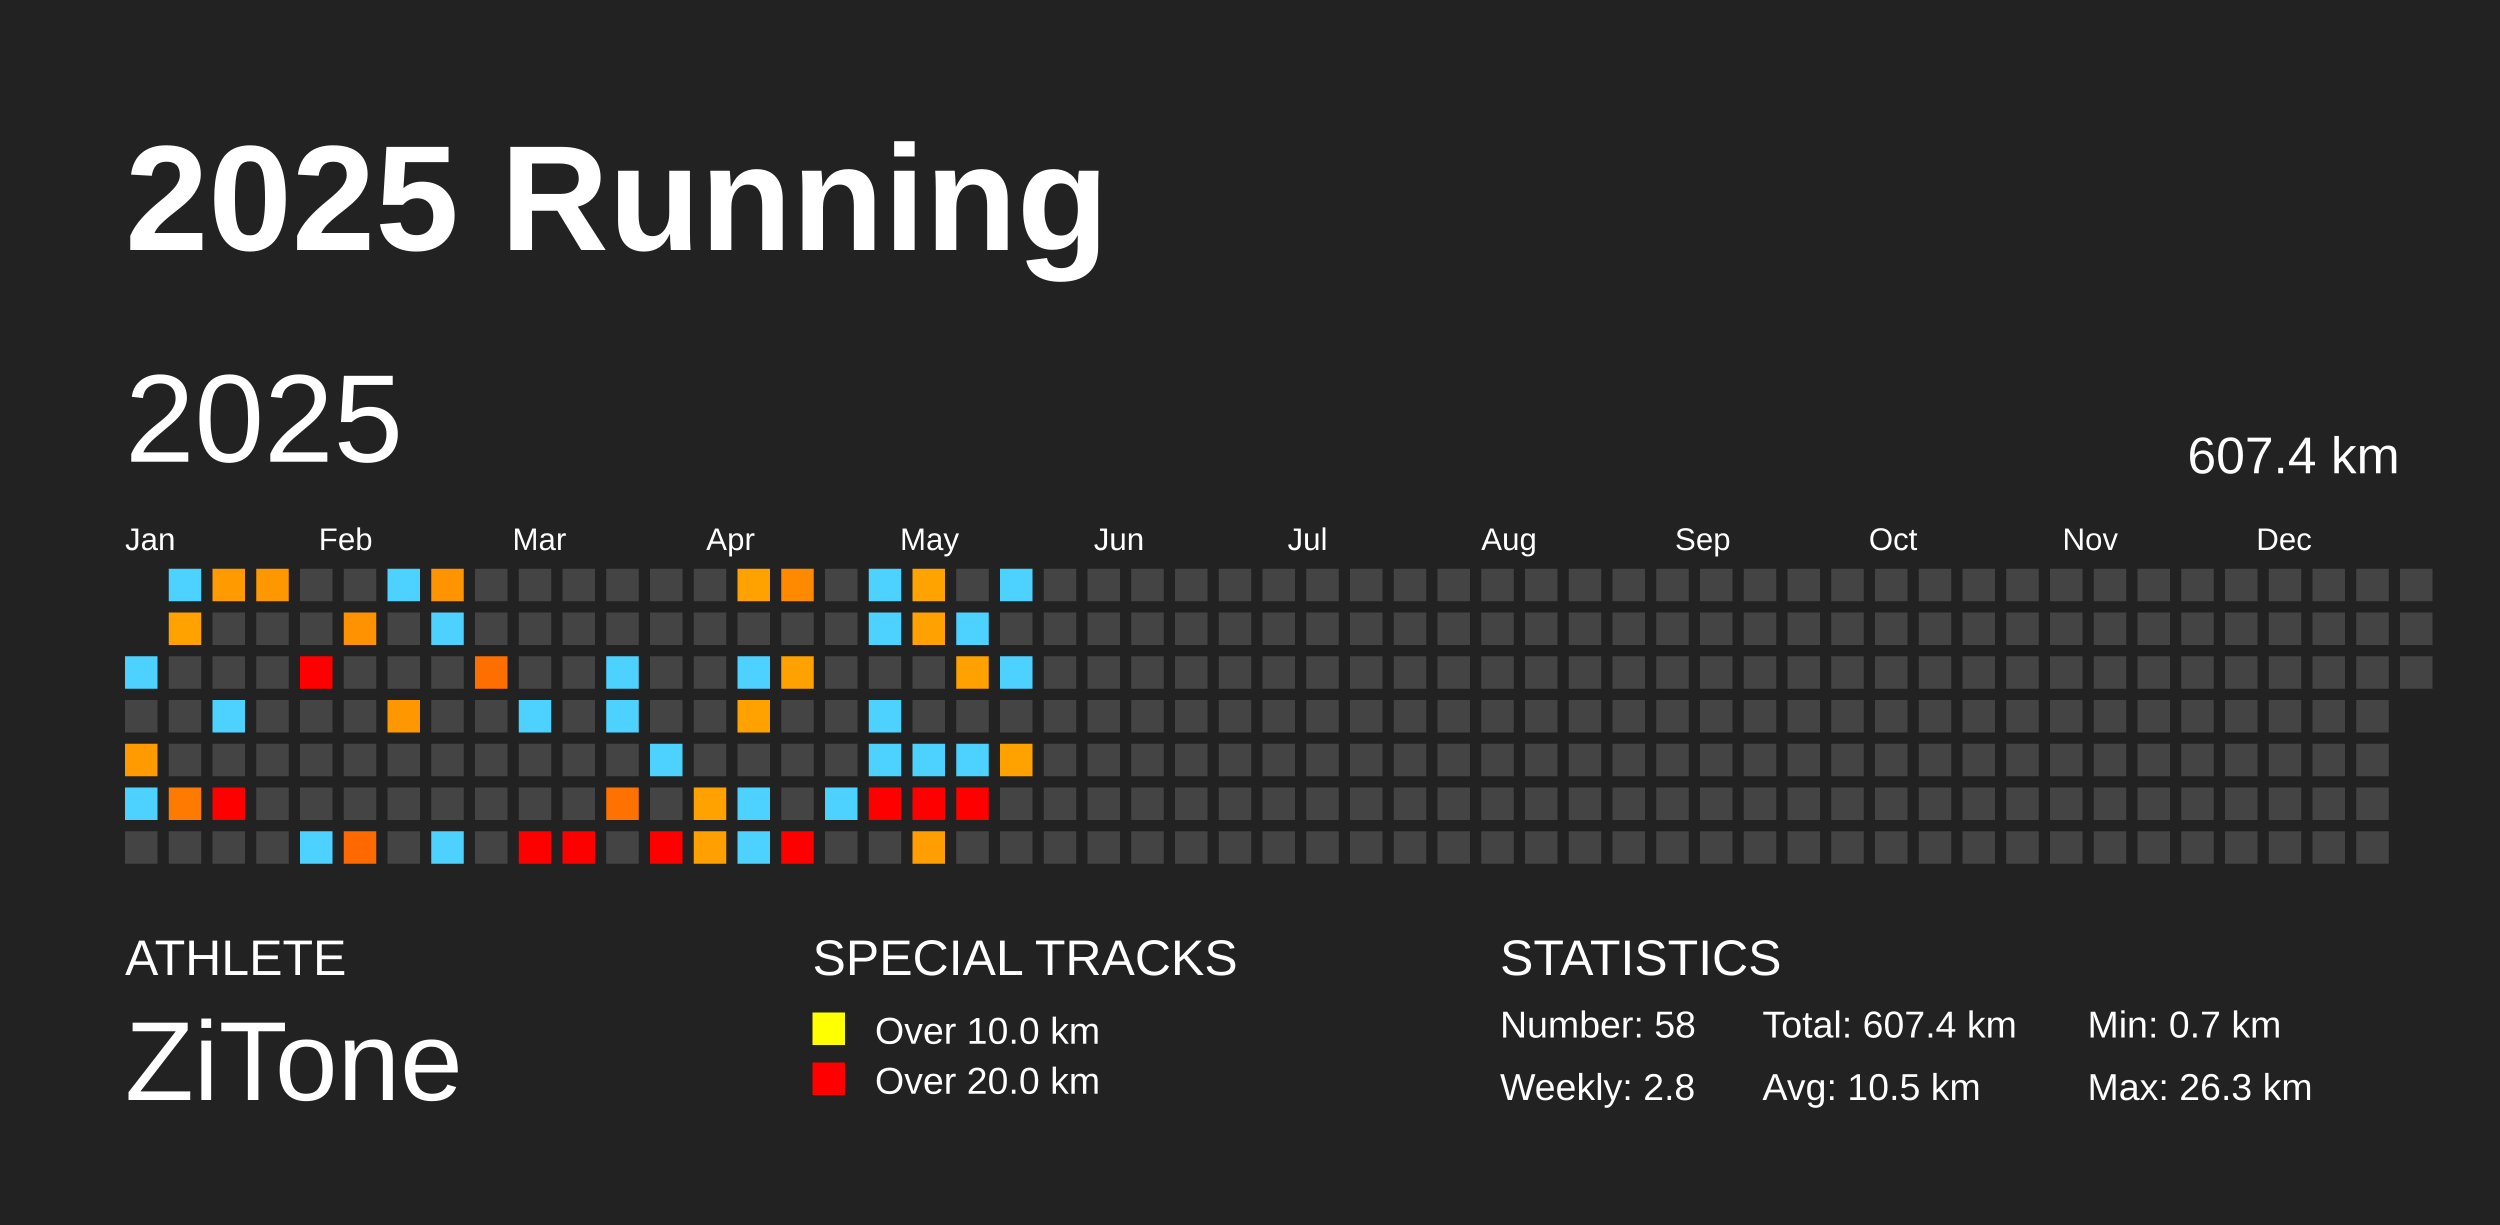
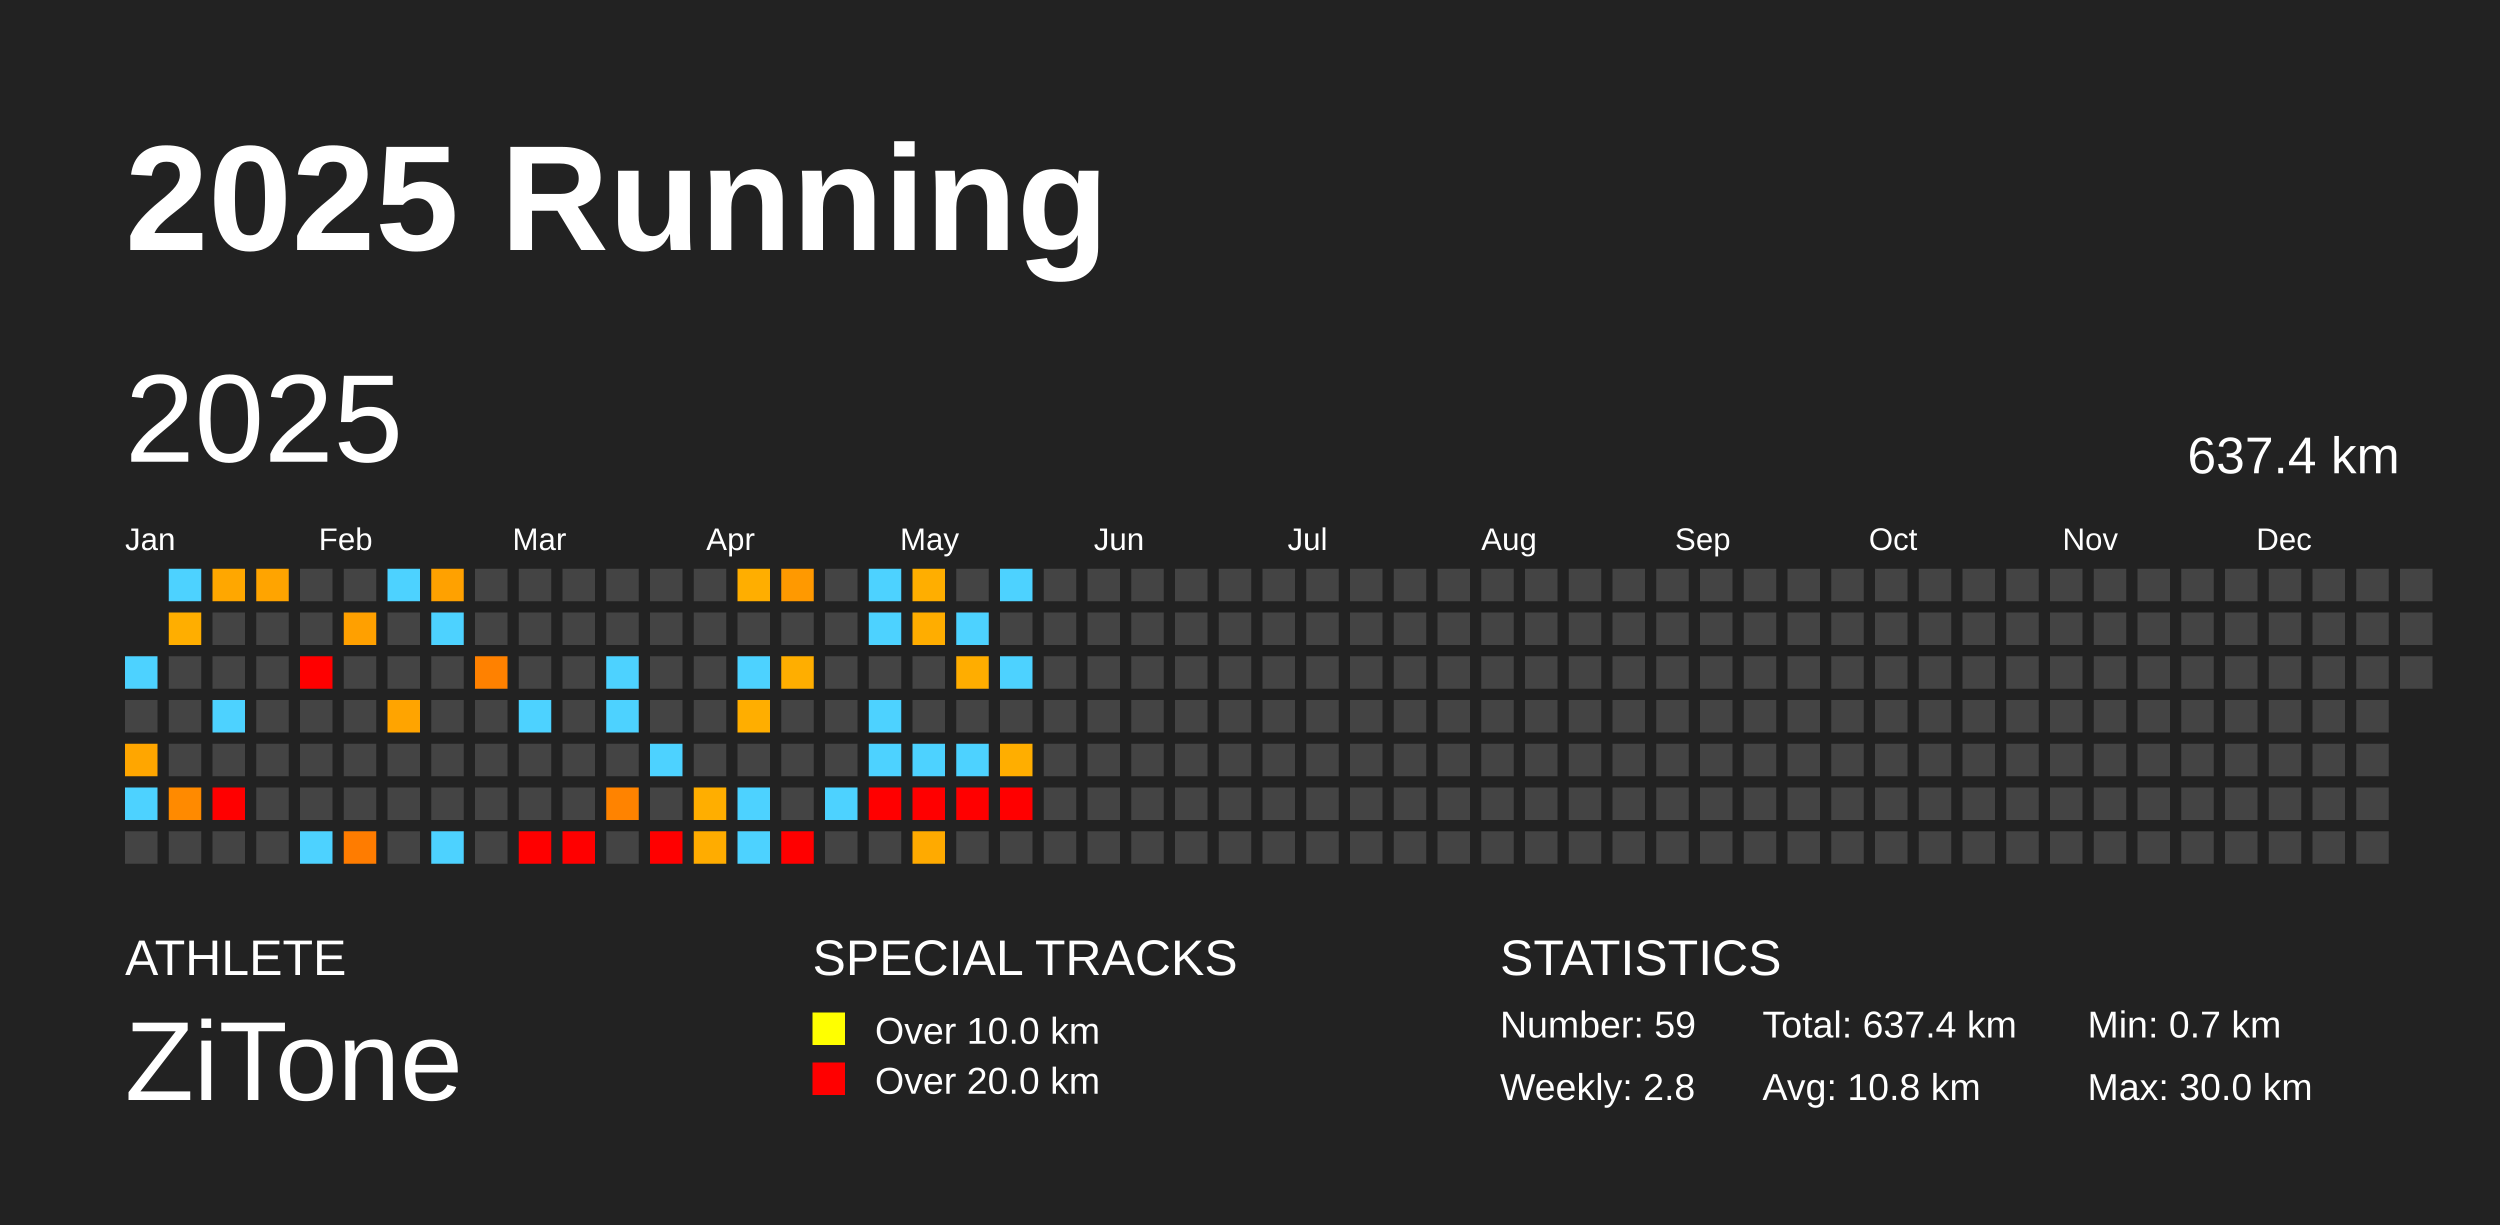
<svg xmlns="http://www.w3.org/2000/svg" baseProfile="full" height="98mm" version="1.1" viewBox="0,0,200,98" width="200mm">
  <defs />
  <rect fill="#222222" height="98" width="200" x="0" y="0" />
  <text fill="#FFFFFF" style="font-size:12px; font-family:Arial; font-weight:bold;" x="10" y="20">2025 Running</text>
  <text fill="#FFFFFF" style="font-size:4px; font-family:Arial" x="10" y="78">ATHLETE</text>
  <text fill="#FFFFFF" style="font-size:9px; font-family:Arial" x="10" y="88">ZiTone</text>
  <text fill="#FFFFFF" style="font-size:4px; font-family:Arial" x="65" y="78">SPECIAL TRACKS</text>
  <rect fill="yellow" height="2.6" width="2.6" x="65" y="81" />
  <text fill="#FFFFFF" style="font-size:3px; font-family:Arial" x="70" y="83.5">Over 10.0 km</text>
  <rect fill="red" height="2.6" width="2.6" x="65" y="85" />
  <text fill="#FFFFFF" style="font-size:3px; font-family:Arial" x="70" y="87.5">Over 20.0 km</text>
  <text fill="#FFFFFF" style="font-size:4px; font-family:Arial" x="120" y="78">STATISTICS</text>
-   <text fill="#FFFFFF" style="font-size:3px; font-family:Arial" x="120" y="83">Number: 58</text>
+   <text fill="#FFFFFF" style="font-size:3px; font-family:Arial" x="120" y="83">Number: 59</text>
  <text fill="#FFFFFF" style="font-size:3px; font-family:Arial" x="120" y="88">Weekly: 2.8</text>
-   <text fill="#FFFFFF" style="font-size:3px; font-family:Arial" x="141" y="83">Total: 607.4 km</text>
-   <text fill="#FFFFFF" style="font-size:3px; font-family:Arial" x="141" y="88">Avg: 10.5 km</text>
+   <text fill="#FFFFFF" style="font-size:3px; font-family:Arial" x="141" y="83">Total: 637.4 km</text>
+   <text fill="#FFFFFF" style="font-size:3px; font-family:Arial" x="141" y="88">Avg: 10.8 km</text>
  <text fill="#FFFFFF" style="font-size:3px; font-family:Arial" x="167" y="83">Min: 0.7 km</text>
-   <text fill="#FFFFFF" style="font-size:3px; font-family:Arial" x="167" y="88">Max: 26.3 km</text>
+   <text fill="#FFFFFF" style="font-size:3px; font-family:Arial" x="167" y="88">Max: 30.0 km</text>
  <text dominant-baseline="hanging" fill="#FFFFFF" style="font-size:10.0px; font-family:Arial;" x="10" y="30">2025</text>
-   <text dominant-baseline="hanging" fill="#FFFFFF" style="font-size:4.125px; font-family:Arial;" x="175" y="35">607.4 km</text>
+   <text dominant-baseline="hanging" fill="#FFFFFF" style="font-size:4.125px; font-family:Arial;" x="175" y="35">637.4 km</text>
  <text fill="#FFFFFF" style="font-size:2.5px; font-family:Arial" x="10.0" y="44">Jan</text>
  <text fill="#FFFFFF" style="font-size:2.5px; font-family:Arial" x="25.5" y="44">Feb</text>
  <text fill="#FFFFFF" style="font-size:2.5px; font-family:Arial" x="41.0" y="44">Mar</text>
  <text fill="#FFFFFF" style="font-size:2.5px; font-family:Arial" x="56.5" y="44">Apr</text>
  <text fill="#FFFFFF" style="font-size:2.5px; font-family:Arial" x="72.0" y="44">May</text>
  <text fill="#FFFFFF" style="font-size:2.5px; font-family:Arial" x="87.5" y="44">Jun</text>
  <text fill="#FFFFFF" style="font-size:2.5px; font-family:Arial" x="103.0" y="44">Jul</text>
  <text fill="#FFFFFF" style="font-size:2.5px; font-family:Arial" x="118.5" y="44">Aug</text>
  <text fill="#FFFFFF" style="font-size:2.5px; font-family:Arial" x="134.0" y="44">Sep</text>
  <text fill="#FFFFFF" style="font-size:2.5px; font-family:Arial" x="149.5" y="44">Oct</text>
  <text fill="#FFFFFF" style="font-size:2.5px; font-family:Arial" x="165.0" y="44">Nov</text>
  <text fill="#FFFFFF" style="font-size:2.5px; font-family:Arial" x="180.5" y="44">Dec</text>
  <rect fill="#4dd2ff" height="2.6" width="2.6" x="10.0" y="52.5" />
  <rect fill="#444444" height="2.6" width="2.6" x="10.0" y="56.0" />
-   <rect fill="#ff9a00" height="2.6" width="2.6" x="10.0" y="59.5" />
+   <rect fill="#ffa600" height="2.6" width="2.6" x="10.0" y="59.5" />
  <rect fill="#4dd2ff" height="2.6" width="2.6" x="10.0" y="63.0" />
  <rect fill="#444444" height="2.6" width="2.6" x="10.0" y="66.5" />
  <rect fill="#4dd2ff" height="2.6" width="2.6" x="13.5" y="45.5" />
-   <rect fill="#ffa200" height="2.6" width="2.6" x="13.5" y="49.0" />
+   <rect fill="#ffae00" height="2.6" width="2.6" x="13.5" y="49.0" />
  <rect fill="#444444" height="2.6" width="2.6" x="13.5" y="52.5" />
  <rect fill="#444444" height="2.6" width="2.6" x="13.5" y="56.0" />
  <rect fill="#444444" height="2.6" width="2.6" x="13.5" y="59.5" />
-   <rect fill="#ff7a00" height="2.6" width="2.6" x="13.5" y="63.0" />
+   <rect fill="#ff8a00" height="2.6" width="2.6" x="13.5" y="63.0" />
  <rect fill="#444444" height="2.6" width="2.6" x="13.5" y="66.5" />
-   <rect fill="#ff9a00" height="2.6" width="2.6" x="17.0" y="45.5" />
+   <rect fill="#ffa700" height="2.6" width="2.6" x="17.0" y="45.5" />
  <rect fill="#444444" height="2.6" width="2.6" x="17.0" y="49.0" />
  <rect fill="#444444" height="2.6" width="2.6" x="17.0" y="52.5" />
  <rect fill="#4dd2ff" height="2.6" width="2.6" x="17.0" y="56.0" />
  <rect fill="#444444" height="2.6" width="2.6" x="17.0" y="59.5" />
  <rect fill="red" height="2.6" width="2.6" x="17.0" y="63.0" />
  <rect fill="#444444" height="2.6" width="2.6" x="17.0" y="66.5" />
-   <rect fill="#ff9700" height="2.6" width="2.6" x="20.5" y="45.5" />
+   <rect fill="#ffa400" height="2.6" width="2.6" x="20.5" y="45.5" />
  <rect fill="#444444" height="2.6" width="2.6" x="20.5" y="49.0" />
  <rect fill="#444444" height="2.6" width="2.6" x="20.5" y="52.5" />
  <rect fill="#444444" height="2.6" width="2.6" x="20.5" y="56.0" />
  <rect fill="#444444" height="2.6" width="2.6" x="20.5" y="59.5" />
  <rect fill="#444444" height="2.6" width="2.6" x="20.5" y="63.0" />
  <rect fill="#444444" height="2.6" width="2.6" x="20.5" y="66.5" />
  <rect fill="#444444" height="2.6" width="2.6" x="24.0" y="45.5" />
  <rect fill="#444444" height="2.6" width="2.6" x="24.0" y="49.0" />
  <rect fill="red" height="2.6" width="2.6" x="24.0" y="52.5" />
  <rect fill="#444444" height="2.6" width="2.6" x="24.0" y="56.0" />
  <rect fill="#444444" height="2.6" width="2.6" x="24.0" y="59.5" />
  <rect fill="#444444" height="2.6" width="2.6" x="24.0" y="63.0" />
  <rect fill="#4dd2ff" height="2.6" width="2.6" x="24.0" y="66.5" />
  <rect fill="#444444" height="2.6" width="2.6" x="27.5" y="45.5" />
-   <rect fill="#ff9200" height="2.6" width="2.6" x="27.5" y="49.0" />
+   <rect fill="#ffa000" height="2.6" width="2.6" x="27.5" y="49.0" />
  <rect fill="#444444" height="2.6" width="2.6" x="27.5" y="52.5" />
  <rect fill="#444444" height="2.6" width="2.6" x="27.5" y="56.0" />
  <rect fill="#444444" height="2.6" width="2.6" x="27.5" y="59.5" />
  <rect fill="#444444" height="2.6" width="2.6" x="27.5" y="63.0" />
-   <rect fill="#ff6900" height="2.6" width="2.6" x="27.5" y="66.5" />
+   <rect fill="#ff7c00" height="2.6" width="2.6" x="27.5" y="66.5" />
  <rect fill="#4dd2ff" height="2.6" width="2.6" x="31.0" y="45.5" />
  <rect fill="#444444" height="2.6" width="2.6" x="31.0" y="49.0" />
  <rect fill="#444444" height="2.6" width="2.6" x="31.0" y="52.5" />
-   <rect fill="#ff9700" height="2.6" width="2.6" x="31.0" y="56.0" />
+   <rect fill="#ffa400" height="2.6" width="2.6" x="31.0" y="56.0" />
  <rect fill="#444444" height="2.6" width="2.6" x="31.0" y="59.5" />
  <rect fill="#444444" height="2.6" width="2.6" x="31.0" y="63.0" />
  <rect fill="#444444" height="2.6" width="2.6" x="31.0" y="66.5" />
-   <rect fill="#ff9300" height="2.6" width="2.6" x="34.5" y="45.5" />
+   <rect fill="#ffa100" height="2.6" width="2.6" x="34.5" y="45.5" />
  <rect fill="#4dd2ff" height="2.6" width="2.6" x="34.5" y="49.0" />
  <rect fill="#444444" height="2.6" width="2.6" x="34.5" y="52.5" />
  <rect fill="#444444" height="2.6" width="2.6" x="34.5" y="56.0" />
  <rect fill="#444444" height="2.6" width="2.6" x="34.5" y="59.5" />
  <rect fill="#444444" height="2.6" width="2.6" x="34.5" y="63.0" />
  <rect fill="#4dd2ff" height="2.6" width="2.6" x="34.5" y="66.5" />
  <rect fill="#444444" height="2.6" width="2.6" x="38.0" y="45.5" />
  <rect fill="#444444" height="2.6" width="2.6" x="38.0" y="49.0" />
-   <rect fill="#ff6f00" height="2.6" width="2.6" x="38.0" y="52.5" />
+   <rect fill="#ff8100" height="2.6" width="2.6" x="38.0" y="52.5" />
  <rect fill="#444444" height="2.6" width="2.6" x="38.0" y="56.0" />
  <rect fill="#444444" height="2.6" width="2.6" x="38.0" y="59.5" />
  <rect fill="#444444" height="2.6" width="2.6" x="38.0" y="63.0" />
  <rect fill="#444444" height="2.6" width="2.6" x="38.0" y="66.5" />
  <rect fill="#444444" height="2.6" width="2.6" x="41.5" y="45.5" />
  <rect fill="#444444" height="2.6" width="2.6" x="41.5" y="49.0" />
  <rect fill="#444444" height="2.6" width="2.6" x="41.5" y="52.5" />
  <rect fill="#4dd2ff" height="2.6" width="2.6" x="41.5" y="56.0" />
  <rect fill="#444444" height="2.6" width="2.6" x="41.5" y="59.5" />
  <rect fill="#444444" height="2.6" width="2.6" x="41.5" y="63.0" />
  <rect fill="red" height="2.6" width="2.6" x="41.5" y="66.5" />
  <rect fill="#444444" height="2.6" width="2.6" x="45.0" y="45.5" />
  <rect fill="#444444" height="2.6" width="2.6" x="45.0" y="49.0" />
  <rect fill="#444444" height="2.6" width="2.6" x="45.0" y="52.5" />
  <rect fill="#444444" height="2.6" width="2.6" x="45.0" y="56.0" />
  <rect fill="#444444" height="2.6" width="2.6" x="45.0" y="59.5" />
  <rect fill="#444444" height="2.6" width="2.6" x="45.0" y="63.0" />
  <rect fill="red" height="2.6" width="2.6" x="45.0" y="66.5" />
  <rect fill="#444444" height="2.6" width="2.6" x="48.5" y="45.5" />
  <rect fill="#444444" height="2.6" width="2.6" x="48.5" y="49.0" />
  <rect fill="#4dd2ff" height="2.6" width="2.6" x="48.5" y="52.5" />
  <rect fill="#4dd2ff" height="2.6" width="2.6" x="48.5" y="56.0" />
  <rect fill="#444444" height="2.6" width="2.6" x="48.5" y="59.5" />
-   <rect fill="#ff7100" height="2.6" width="2.6" x="48.5" y="63.0" />
+   <rect fill="#ff8300" height="2.6" width="2.6" x="48.5" y="63.0" />
  <rect fill="#444444" height="2.6" width="2.6" x="48.5" y="66.5" />
  <rect fill="#444444" height="2.6" width="2.6" x="52.0" y="45.5" />
  <rect fill="#444444" height="2.6" width="2.6" x="52.0" y="49.0" />
  <rect fill="#444444" height="2.6" width="2.6" x="52.0" y="52.5" />
  <rect fill="#444444" height="2.6" width="2.6" x="52.0" y="56.0" />
  <rect fill="#4dd2ff" height="2.6" width="2.6" x="52.0" y="59.5" />
  <rect fill="#444444" height="2.6" width="2.6" x="52.0" y="63.0" />
  <rect fill="red" height="2.6" width="2.6" x="52.0" y="66.5" />
  <rect fill="#444444" height="2.6" width="2.6" x="55.5" y="45.5" />
  <rect fill="#444444" height="2.6" width="2.6" x="55.5" y="49.0" />
  <rect fill="#444444" height="2.6" width="2.6" x="55.5" y="52.5" />
  <rect fill="#444444" height="2.6" width="2.6" x="55.5" y="56.0" />
  <rect fill="#444444" height="2.6" width="2.6" x="55.5" y="59.5" />
-   <rect fill="#ffa200" height="2.6" width="2.6" x="55.5" y="63.0" />
-   <rect fill="#ffa000" height="2.6" width="2.6" x="55.5" y="66.5" />
-   <rect fill="#ffa200" height="2.6" width="2.6" x="59.0" y="45.5" />
+   <rect fill="#ffae00" height="2.6" width="2.6" x="55.5" y="63.0" />
+   <rect fill="#ffac00" height="2.6" width="2.6" x="55.5" y="66.5" />
+   <rect fill="#ffae00" height="2.6" width="2.6" x="59.0" y="45.5" />
  <rect fill="#444444" height="2.6" width="2.6" x="59.0" y="49.0" />
  <rect fill="#4dd2ff" height="2.6" width="2.6" x="59.0" y="52.5" />
-   <rect fill="#ffa200" height="2.6" width="2.6" x="59.0" y="56.0" />
+   <rect fill="#ffae00" height="2.6" width="2.6" x="59.0" y="56.0" />
  <rect fill="#444444" height="2.6" width="2.6" x="59.0" y="59.5" />
  <rect fill="#4dd2ff" height="2.6" width="2.6" x="59.0" y="63.0" />
  <rect fill="#4dd2ff" height="2.6" width="2.6" x="59.0" y="66.5" />
-   <rect fill="#ff8a00" height="2.6" width="2.6" x="62.5" y="45.5" />
+   <rect fill="#ff9900" height="2.6" width="2.6" x="62.5" y="45.5" />
  <rect fill="#444444" height="2.6" width="2.6" x="62.5" y="49.0" />
-   <rect fill="#ffa200" height="2.6" width="2.6" x="62.5" y="52.5" />
+   <rect fill="#ffae00" height="2.6" width="2.6" x="62.5" y="52.5" />
  <rect fill="#444444" height="2.6" width="2.6" x="62.5" y="56.0" />
  <rect fill="#444444" height="2.6" width="2.6" x="62.5" y="59.5" />
  <rect fill="#444444" height="2.6" width="2.6" x="62.5" y="63.0" />
  <rect fill="red" height="2.6" width="2.6" x="62.5" y="66.5" />
  <rect fill="#444444" height="2.6" width="2.6" x="66.0" y="45.5" />
  <rect fill="#444444" height="2.6" width="2.6" x="66.0" y="49.0" />
  <rect fill="#444444" height="2.6" width="2.6" x="66.0" y="52.5" />
  <rect fill="#444444" height="2.6" width="2.6" x="66.0" y="56.0" />
  <rect fill="#444444" height="2.6" width="2.6" x="66.0" y="59.5" />
  <rect fill="#4dd2ff" height="2.6" width="2.6" x="66.0" y="63.0" />
  <rect fill="#444444" height="2.6" width="2.6" x="66.0" y="66.5" />
  <rect fill="#4dd2ff" height="2.6" width="2.6" x="69.5" y="45.5" />
  <rect fill="#4dd2ff" height="2.6" width="2.6" x="69.5" y="49.0" />
  <rect fill="#444444" height="2.6" width="2.6" x="69.5" y="52.5" />
  <rect fill="#4dd2ff" height="2.6" width="2.6" x="69.5" y="56.0" />
  <rect fill="#4dd2ff" height="2.6" width="2.6" x="69.5" y="59.5" />
  <rect fill="red" height="2.6" width="2.6" x="69.5" y="63.0" />
  <rect fill="#444444" height="2.6" width="2.6" x="69.5" y="66.5" />
-   <rect fill="#ffa300" height="2.6" width="2.6" x="73.0" y="45.5" />
-   <rect fill="#ffa100" height="2.6" width="2.6" x="73.0" y="49.0" />
+   <rect fill="#ffae00" height="2.6" width="2.6" x="73.0" y="45.5" />
+   <rect fill="#ffad00" height="2.6" width="2.6" x="73.0" y="49.0" />
  <rect fill="#444444" height="2.6" width="2.6" x="73.0" y="52.5" />
  <rect fill="#444444" height="2.6" width="2.6" x="73.0" y="56.0" />
  <rect fill="#4dd2ff" height="2.6" width="2.6" x="73.0" y="59.5" />
  <rect fill="red" height="2.6" width="2.6" x="73.0" y="63.0" />
-   <rect fill="#ff9e00" height="2.6" width="2.6" x="73.0" y="66.5" />
+   <rect fill="#ffaa00" height="2.6" width="2.6" x="73.0" y="66.5" />
  <rect fill="#444444" height="2.6" width="2.6" x="76.5" y="45.5" />
  <rect fill="#4dd2ff" height="2.6" width="2.6" x="76.5" y="49.0" />
-   <rect fill="#ffa100" height="2.6" width="2.6" x="76.5" y="52.5" />
+   <rect fill="#ffad00" height="2.6" width="2.6" x="76.5" y="52.5" />
  <rect fill="#444444" height="2.6" width="2.6" x="76.5" y="56.0" />
  <rect fill="#4dd2ff" height="2.6" width="2.6" x="76.5" y="59.5" />
  <rect fill="red" height="2.6" width="2.6" x="76.5" y="63.0" />
  <rect fill="#444444" height="2.6" width="2.6" x="76.5" y="66.5" />
  <rect fill="#4dd2ff" height="2.6" width="2.6" x="80.0" y="45.5" />
  <rect fill="#444444" height="2.6" width="2.6" x="80.0" y="49.0" />
  <rect fill="#4dd2ff" height="2.6" width="2.6" x="80.0" y="52.5" />
  <rect fill="#444444" height="2.6" width="2.6" x="80.0" y="56.0" />
-   <rect fill="#ffa200" height="2.6" width="2.6" x="80.0" y="59.5" />
-   <rect fill="#444444" height="2.6" width="2.6" x="80.0" y="63.0" />
+   <rect fill="#ffae00" height="2.6" width="2.6" x="80.0" y="59.5" />
+   <rect fill="red" height="2.6" width="2.6" x="80.0" y="63.0" />
  <rect fill="#444444" height="2.6" width="2.6" x="80.0" y="66.5" />
  <rect fill="#444444" height="2.6" width="2.6" x="83.5" y="45.5" />
  <rect fill="#444444" height="2.6" width="2.6" x="83.5" y="49.0" />
  <rect fill="#444444" height="2.6" width="2.6" x="83.5" y="52.5" />
  <rect fill="#444444" height="2.6" width="2.6" x="83.5" y="56.0" />
  <rect fill="#444444" height="2.6" width="2.6" x="83.5" y="59.5" />
  <rect fill="#444444" height="2.6" width="2.6" x="83.5" y="63.0" />
  <rect fill="#444444" height="2.6" width="2.6" x="83.5" y="66.5" />
  <rect fill="#444444" height="2.6" width="2.6" x="87.0" y="45.5" />
  <rect fill="#444444" height="2.6" width="2.6" x="87.0" y="49.0" />
  <rect fill="#444444" height="2.6" width="2.6" x="87.0" y="52.5" />
  <rect fill="#444444" height="2.6" width="2.6" x="87.0" y="56.0" />
  <rect fill="#444444" height="2.6" width="2.6" x="87.0" y="59.5" />
  <rect fill="#444444" height="2.6" width="2.6" x="87.0" y="63.0" />
  <rect fill="#444444" height="2.6" width="2.6" x="87.0" y="66.5" />
  <rect fill="#444444" height="2.6" width="2.6" x="90.5" y="45.5" />
  <rect fill="#444444" height="2.6" width="2.6" x="90.5" y="49.0" />
  <rect fill="#444444" height="2.6" width="2.6" x="90.5" y="52.5" />
  <rect fill="#444444" height="2.6" width="2.6" x="90.5" y="56.0" />
  <rect fill="#444444" height="2.6" width="2.6" x="90.5" y="59.5" />
  <rect fill="#444444" height="2.6" width="2.6" x="90.5" y="63.0" />
  <rect fill="#444444" height="2.6" width="2.6" x="90.5" y="66.5" />
  <rect fill="#444444" height="2.6" width="2.6" x="94.0" y="45.5" />
  <rect fill="#444444" height="2.6" width="2.6" x="94.0" y="49.0" />
  <rect fill="#444444" height="2.6" width="2.6" x="94.0" y="52.5" />
  <rect fill="#444444" height="2.6" width="2.6" x="94.0" y="56.0" />
  <rect fill="#444444" height="2.6" width="2.6" x="94.0" y="59.5" />
  <rect fill="#444444" height="2.6" width="2.6" x="94.0" y="63.0" />
  <rect fill="#444444" height="2.6" width="2.6" x="94.0" y="66.5" />
  <rect fill="#444444" height="2.6" width="2.6" x="97.5" y="45.5" />
  <rect fill="#444444" height="2.6" width="2.6" x="97.5" y="49.0" />
  <rect fill="#444444" height="2.6" width="2.6" x="97.5" y="52.5" />
  <rect fill="#444444" height="2.6" width="2.6" x="97.5" y="56.0" />
  <rect fill="#444444" height="2.6" width="2.6" x="97.5" y="59.5" />
  <rect fill="#444444" height="2.6" width="2.6" x="97.5" y="63.0" />
  <rect fill="#444444" height="2.6" width="2.6" x="97.5" y="66.5" />
  <rect fill="#444444" height="2.6" width="2.6" x="101.0" y="45.5" />
  <rect fill="#444444" height="2.6" width="2.6" x="101.0" y="49.0" />
  <rect fill="#444444" height="2.6" width="2.6" x="101.0" y="52.5" />
  <rect fill="#444444" height="2.6" width="2.6" x="101.0" y="56.0" />
  <rect fill="#444444" height="2.6" width="2.6" x="101.0" y="59.5" />
  <rect fill="#444444" height="2.6" width="2.6" x="101.0" y="63.0" />
  <rect fill="#444444" height="2.6" width="2.6" x="101.0" y="66.5" />
  <rect fill="#444444" height="2.6" width="2.6" x="104.5" y="45.5" />
  <rect fill="#444444" height="2.6" width="2.6" x="104.5" y="49.0" />
  <rect fill="#444444" height="2.6" width="2.6" x="104.5" y="52.5" />
  <rect fill="#444444" height="2.6" width="2.6" x="104.5" y="56.0" />
  <rect fill="#444444" height="2.6" width="2.6" x="104.5" y="59.5" />
  <rect fill="#444444" height="2.6" width="2.6" x="104.5" y="63.0" />
  <rect fill="#444444" height="2.6" width="2.6" x="104.5" y="66.5" />
  <rect fill="#444444" height="2.6" width="2.6" x="108.0" y="45.5" />
  <rect fill="#444444" height="2.6" width="2.6" x="108.0" y="49.0" />
  <rect fill="#444444" height="2.6" width="2.6" x="108.0" y="52.5" />
  <rect fill="#444444" height="2.6" width="2.6" x="108.0" y="56.0" />
  <rect fill="#444444" height="2.6" width="2.6" x="108.0" y="59.5" />
  <rect fill="#444444" height="2.6" width="2.6" x="108.0" y="63.0" />
  <rect fill="#444444" height="2.6" width="2.6" x="108.0" y="66.5" />
  <rect fill="#444444" height="2.6" width="2.6" x="111.5" y="45.5" />
  <rect fill="#444444" height="2.6" width="2.6" x="111.5" y="49.0" />
  <rect fill="#444444" height="2.6" width="2.6" x="111.5" y="52.5" />
  <rect fill="#444444" height="2.6" width="2.6" x="111.5" y="56.0" />
  <rect fill="#444444" height="2.6" width="2.6" x="111.5" y="59.5" />
  <rect fill="#444444" height="2.6" width="2.6" x="111.5" y="63.0" />
  <rect fill="#444444" height="2.6" width="2.6" x="111.5" y="66.5" />
  <rect fill="#444444" height="2.6" width="2.6" x="115.0" y="45.5" />
  <rect fill="#444444" height="2.6" width="2.6" x="115.0" y="49.0" />
  <rect fill="#444444" height="2.6" width="2.6" x="115.0" y="52.5" />
  <rect fill="#444444" height="2.6" width="2.6" x="115.0" y="56.0" />
  <rect fill="#444444" height="2.6" width="2.6" x="115.0" y="59.5" />
  <rect fill="#444444" height="2.6" width="2.6" x="115.0" y="63.0" />
  <rect fill="#444444" height="2.6" width="2.6" x="115.0" y="66.5" />
  <rect fill="#444444" height="2.6" width="2.6" x="118.5" y="45.5" />
  <rect fill="#444444" height="2.6" width="2.6" x="118.5" y="49.0" />
  <rect fill="#444444" height="2.6" width="2.6" x="118.5" y="52.5" />
  <rect fill="#444444" height="2.6" width="2.6" x="118.5" y="56.0" />
  <rect fill="#444444" height="2.6" width="2.6" x="118.5" y="59.5" />
  <rect fill="#444444" height="2.6" width="2.6" x="118.5" y="63.0" />
  <rect fill="#444444" height="2.6" width="2.6" x="118.5" y="66.5" />
  <rect fill="#444444" height="2.6" width="2.6" x="122.0" y="45.5" />
  <rect fill="#444444" height="2.6" width="2.6" x="122.0" y="49.0" />
  <rect fill="#444444" height="2.6" width="2.6" x="122.0" y="52.5" />
  <rect fill="#444444" height="2.6" width="2.6" x="122.0" y="56.0" />
  <rect fill="#444444" height="2.6" width="2.6" x="122.0" y="59.5" />
  <rect fill="#444444" height="2.6" width="2.6" x="122.0" y="63.0" />
  <rect fill="#444444" height="2.6" width="2.6" x="122.0" y="66.5" />
  <rect fill="#444444" height="2.6" width="2.6" x="125.5" y="45.5" />
  <rect fill="#444444" height="2.6" width="2.6" x="125.5" y="49.0" />
  <rect fill="#444444" height="2.6" width="2.6" x="125.5" y="52.5" />
  <rect fill="#444444" height="2.6" width="2.6" x="125.5" y="56.0" />
  <rect fill="#444444" height="2.6" width="2.6" x="125.5" y="59.5" />
  <rect fill="#444444" height="2.6" width="2.6" x="125.5" y="63.0" />
  <rect fill="#444444" height="2.6" width="2.6" x="125.5" y="66.5" />
  <rect fill="#444444" height="2.6" width="2.6" x="129.0" y="45.5" />
  <rect fill="#444444" height="2.6" width="2.6" x="129.0" y="49.0" />
  <rect fill="#444444" height="2.6" width="2.6" x="129.0" y="52.5" />
  <rect fill="#444444" height="2.6" width="2.6" x="129.0" y="56.0" />
  <rect fill="#444444" height="2.6" width="2.6" x="129.0" y="59.5" />
  <rect fill="#444444" height="2.6" width="2.6" x="129.0" y="63.0" />
  <rect fill="#444444" height="2.6" width="2.6" x="129.0" y="66.5" />
  <rect fill="#444444" height="2.6" width="2.6" x="132.5" y="45.5" />
  <rect fill="#444444" height="2.6" width="2.6" x="132.5" y="49.0" />
  <rect fill="#444444" height="2.6" width="2.6" x="132.5" y="52.5" />
  <rect fill="#444444" height="2.6" width="2.6" x="132.5" y="56.0" />
  <rect fill="#444444" height="2.6" width="2.6" x="132.5" y="59.5" />
  <rect fill="#444444" height="2.6" width="2.6" x="132.5" y="63.0" />
  <rect fill="#444444" height="2.6" width="2.6" x="132.5" y="66.5" />
  <rect fill="#444444" height="2.6" width="2.6" x="136.0" y="45.5" />
  <rect fill="#444444" height="2.6" width="2.6" x="136.0" y="49.0" />
  <rect fill="#444444" height="2.6" width="2.6" x="136.0" y="52.5" />
  <rect fill="#444444" height="2.6" width="2.6" x="136.0" y="56.0" />
  <rect fill="#444444" height="2.6" width="2.6" x="136.0" y="59.5" />
  <rect fill="#444444" height="2.6" width="2.6" x="136.0" y="63.0" />
  <rect fill="#444444" height="2.6" width="2.6" x="136.0" y="66.5" />
  <rect fill="#444444" height="2.6" width="2.6" x="139.5" y="45.5" />
  <rect fill="#444444" height="2.6" width="2.6" x="139.5" y="49.0" />
  <rect fill="#444444" height="2.6" width="2.6" x="139.5" y="52.5" />
  <rect fill="#444444" height="2.6" width="2.6" x="139.5" y="56.0" />
  <rect fill="#444444" height="2.6" width="2.6" x="139.5" y="59.5" />
  <rect fill="#444444" height="2.6" width="2.6" x="139.5" y="63.0" />
  <rect fill="#444444" height="2.6" width="2.6" x="139.5" y="66.5" />
  <rect fill="#444444" height="2.6" width="2.6" x="143.0" y="45.5" />
  <rect fill="#444444" height="2.6" width="2.6" x="143.0" y="49.0" />
  <rect fill="#444444" height="2.6" width="2.6" x="143.0" y="52.5" />
  <rect fill="#444444" height="2.6" width="2.6" x="143.0" y="56.0" />
  <rect fill="#444444" height="2.6" width="2.6" x="143.0" y="59.5" />
  <rect fill="#444444" height="2.6" width="2.6" x="143.0" y="63.0" />
  <rect fill="#444444" height="2.6" width="2.6" x="143.0" y="66.5" />
  <rect fill="#444444" height="2.6" width="2.6" x="146.5" y="45.5" />
  <rect fill="#444444" height="2.6" width="2.6" x="146.5" y="49.0" />
  <rect fill="#444444" height="2.6" width="2.6" x="146.5" y="52.5" />
  <rect fill="#444444" height="2.6" width="2.6" x="146.5" y="56.0" />
  <rect fill="#444444" height="2.6" width="2.6" x="146.5" y="59.5" />
  <rect fill="#444444" height="2.6" width="2.6" x="146.5" y="63.0" />
  <rect fill="#444444" height="2.6" width="2.6" x="146.5" y="66.5" />
  <rect fill="#444444" height="2.6" width="2.6" x="150.0" y="45.5" />
  <rect fill="#444444" height="2.6" width="2.6" x="150.0" y="49.0" />
  <rect fill="#444444" height="2.6" width="2.6" x="150.0" y="52.5" />
  <rect fill="#444444" height="2.6" width="2.6" x="150.0" y="56.0" />
  <rect fill="#444444" height="2.6" width="2.6" x="150.0" y="59.5" />
  <rect fill="#444444" height="2.6" width="2.6" x="150.0" y="63.0" />
  <rect fill="#444444" height="2.6" width="2.6" x="150.0" y="66.5" />
  <rect fill="#444444" height="2.6" width="2.6" x="153.5" y="45.5" />
  <rect fill="#444444" height="2.6" width="2.6" x="153.5" y="49.0" />
  <rect fill="#444444" height="2.6" width="2.6" x="153.5" y="52.5" />
  <rect fill="#444444" height="2.6" width="2.6" x="153.5" y="56.0" />
  <rect fill="#444444" height="2.6" width="2.6" x="153.5" y="59.5" />
  <rect fill="#444444" height="2.6" width="2.6" x="153.5" y="63.0" />
  <rect fill="#444444" height="2.6" width="2.6" x="153.5" y="66.5" />
  <rect fill="#444444" height="2.6" width="2.6" x="157.0" y="45.5" />
  <rect fill="#444444" height="2.6" width="2.6" x="157.0" y="49.0" />
  <rect fill="#444444" height="2.6" width="2.6" x="157.0" y="52.5" />
  <rect fill="#444444" height="2.6" width="2.6" x="157.0" y="56.0" />
  <rect fill="#444444" height="2.6" width="2.6" x="157.0" y="59.5" />
  <rect fill="#444444" height="2.6" width="2.6" x="157.0" y="63.0" />
  <rect fill="#444444" height="2.6" width="2.6" x="157.0" y="66.5" />
  <rect fill="#444444" height="2.6" width="2.6" x="160.5" y="45.5" />
  <rect fill="#444444" height="2.6" width="2.6" x="160.5" y="49.0" />
  <rect fill="#444444" height="2.6" width="2.6" x="160.5" y="52.5" />
  <rect fill="#444444" height="2.6" width="2.6" x="160.5" y="56.0" />
  <rect fill="#444444" height="2.6" width="2.6" x="160.5" y="59.5" />
  <rect fill="#444444" height="2.6" width="2.6" x="160.5" y="63.0" />
  <rect fill="#444444" height="2.6" width="2.6" x="160.5" y="66.5" />
  <rect fill="#444444" height="2.6" width="2.6" x="164.0" y="45.5" />
  <rect fill="#444444" height="2.6" width="2.6" x="164.0" y="49.0" />
  <rect fill="#444444" height="2.6" width="2.6" x="164.0" y="52.5" />
  <rect fill="#444444" height="2.6" width="2.6" x="164.0" y="56.0" />
  <rect fill="#444444" height="2.6" width="2.6" x="164.0" y="59.5" />
  <rect fill="#444444" height="2.6" width="2.6" x="164.0" y="63.0" />
  <rect fill="#444444" height="2.6" width="2.6" x="164.0" y="66.5" />
  <rect fill="#444444" height="2.6" width="2.6" x="167.5" y="45.5" />
  <rect fill="#444444" height="2.6" width="2.6" x="167.5" y="49.0" />
  <rect fill="#444444" height="2.6" width="2.6" x="167.5" y="52.5" />
  <rect fill="#444444" height="2.6" width="2.6" x="167.5" y="56.0" />
  <rect fill="#444444" height="2.6" width="2.6" x="167.5" y="59.5" />
  <rect fill="#444444" height="2.6" width="2.6" x="167.5" y="63.0" />
  <rect fill="#444444" height="2.6" width="2.6" x="167.5" y="66.5" />
  <rect fill="#444444" height="2.6" width="2.6" x="171.0" y="45.5" />
  <rect fill="#444444" height="2.6" width="2.6" x="171.0" y="49.0" />
  <rect fill="#444444" height="2.6" width="2.6" x="171.0" y="52.5" />
  <rect fill="#444444" height="2.6" width="2.6" x="171.0" y="56.0" />
  <rect fill="#444444" height="2.6" width="2.6" x="171.0" y="59.5" />
  <rect fill="#444444" height="2.6" width="2.6" x="171.0" y="63.0" />
  <rect fill="#444444" height="2.6" width="2.6" x="171.0" y="66.5" />
  <rect fill="#444444" height="2.6" width="2.6" x="174.5" y="45.5" />
  <rect fill="#444444" height="2.6" width="2.6" x="174.5" y="49.0" />
  <rect fill="#444444" height="2.6" width="2.6" x="174.5" y="52.5" />
  <rect fill="#444444" height="2.6" width="2.6" x="174.5" y="56.0" />
  <rect fill="#444444" height="2.6" width="2.6" x="174.5" y="59.5" />
  <rect fill="#444444" height="2.6" width="2.6" x="174.5" y="63.0" />
  <rect fill="#444444" height="2.6" width="2.6" x="174.5" y="66.5" />
  <rect fill="#444444" height="2.6" width="2.6" x="178.0" y="45.5" />
  <rect fill="#444444" height="2.6" width="2.6" x="178.0" y="49.0" />
  <rect fill="#444444" height="2.6" width="2.6" x="178.0" y="52.5" />
  <rect fill="#444444" height="2.6" width="2.6" x="178.0" y="56.0" />
  <rect fill="#444444" height="2.6" width="2.6" x="178.0" y="59.5" />
  <rect fill="#444444" height="2.6" width="2.6" x="178.0" y="63.0" />
  <rect fill="#444444" height="2.6" width="2.6" x="178.0" y="66.5" />
  <rect fill="#444444" height="2.6" width="2.6" x="181.5" y="45.5" />
  <rect fill="#444444" height="2.6" width="2.6" x="181.5" y="49.0" />
  <rect fill="#444444" height="2.6" width="2.6" x="181.5" y="52.5" />
  <rect fill="#444444" height="2.6" width="2.6" x="181.5" y="56.0" />
  <rect fill="#444444" height="2.6" width="2.6" x="181.5" y="59.5" />
  <rect fill="#444444" height="2.6" width="2.6" x="181.5" y="63.0" />
  <rect fill="#444444" height="2.6" width="2.6" x="181.5" y="66.5" />
  <rect fill="#444444" height="2.6" width="2.6" x="185.0" y="45.5" />
  <rect fill="#444444" height="2.6" width="2.6" x="185.0" y="49.0" />
  <rect fill="#444444" height="2.6" width="2.6" x="185.0" y="52.5" />
  <rect fill="#444444" height="2.6" width="2.6" x="185.0" y="56.0" />
  <rect fill="#444444" height="2.6" width="2.6" x="185.0" y="59.5" />
  <rect fill="#444444" height="2.6" width="2.6" x="185.0" y="63.0" />
  <rect fill="#444444" height="2.6" width="2.6" x="185.0" y="66.5" />
  <rect fill="#444444" height="2.6" width="2.6" x="188.5" y="45.5" />
  <rect fill="#444444" height="2.6" width="2.6" x="188.5" y="49.0" />
  <rect fill="#444444" height="2.6" width="2.6" x="188.5" y="52.5" />
  <rect fill="#444444" height="2.6" width="2.6" x="188.5" y="56.0" />
  <rect fill="#444444" height="2.6" width="2.6" x="188.5" y="59.5" />
  <rect fill="#444444" height="2.6" width="2.6" x="188.5" y="63.0" />
  <rect fill="#444444" height="2.6" width="2.6" x="188.5" y="66.5" />
  <rect fill="#444444" height="2.6" width="2.6" x="192.0" y="45.5" />
  <rect fill="#444444" height="2.6" width="2.6" x="192.0" y="49.0" />
  <rect fill="#444444" height="2.6" width="2.6" x="192.0" y="52.5" />
</svg>
